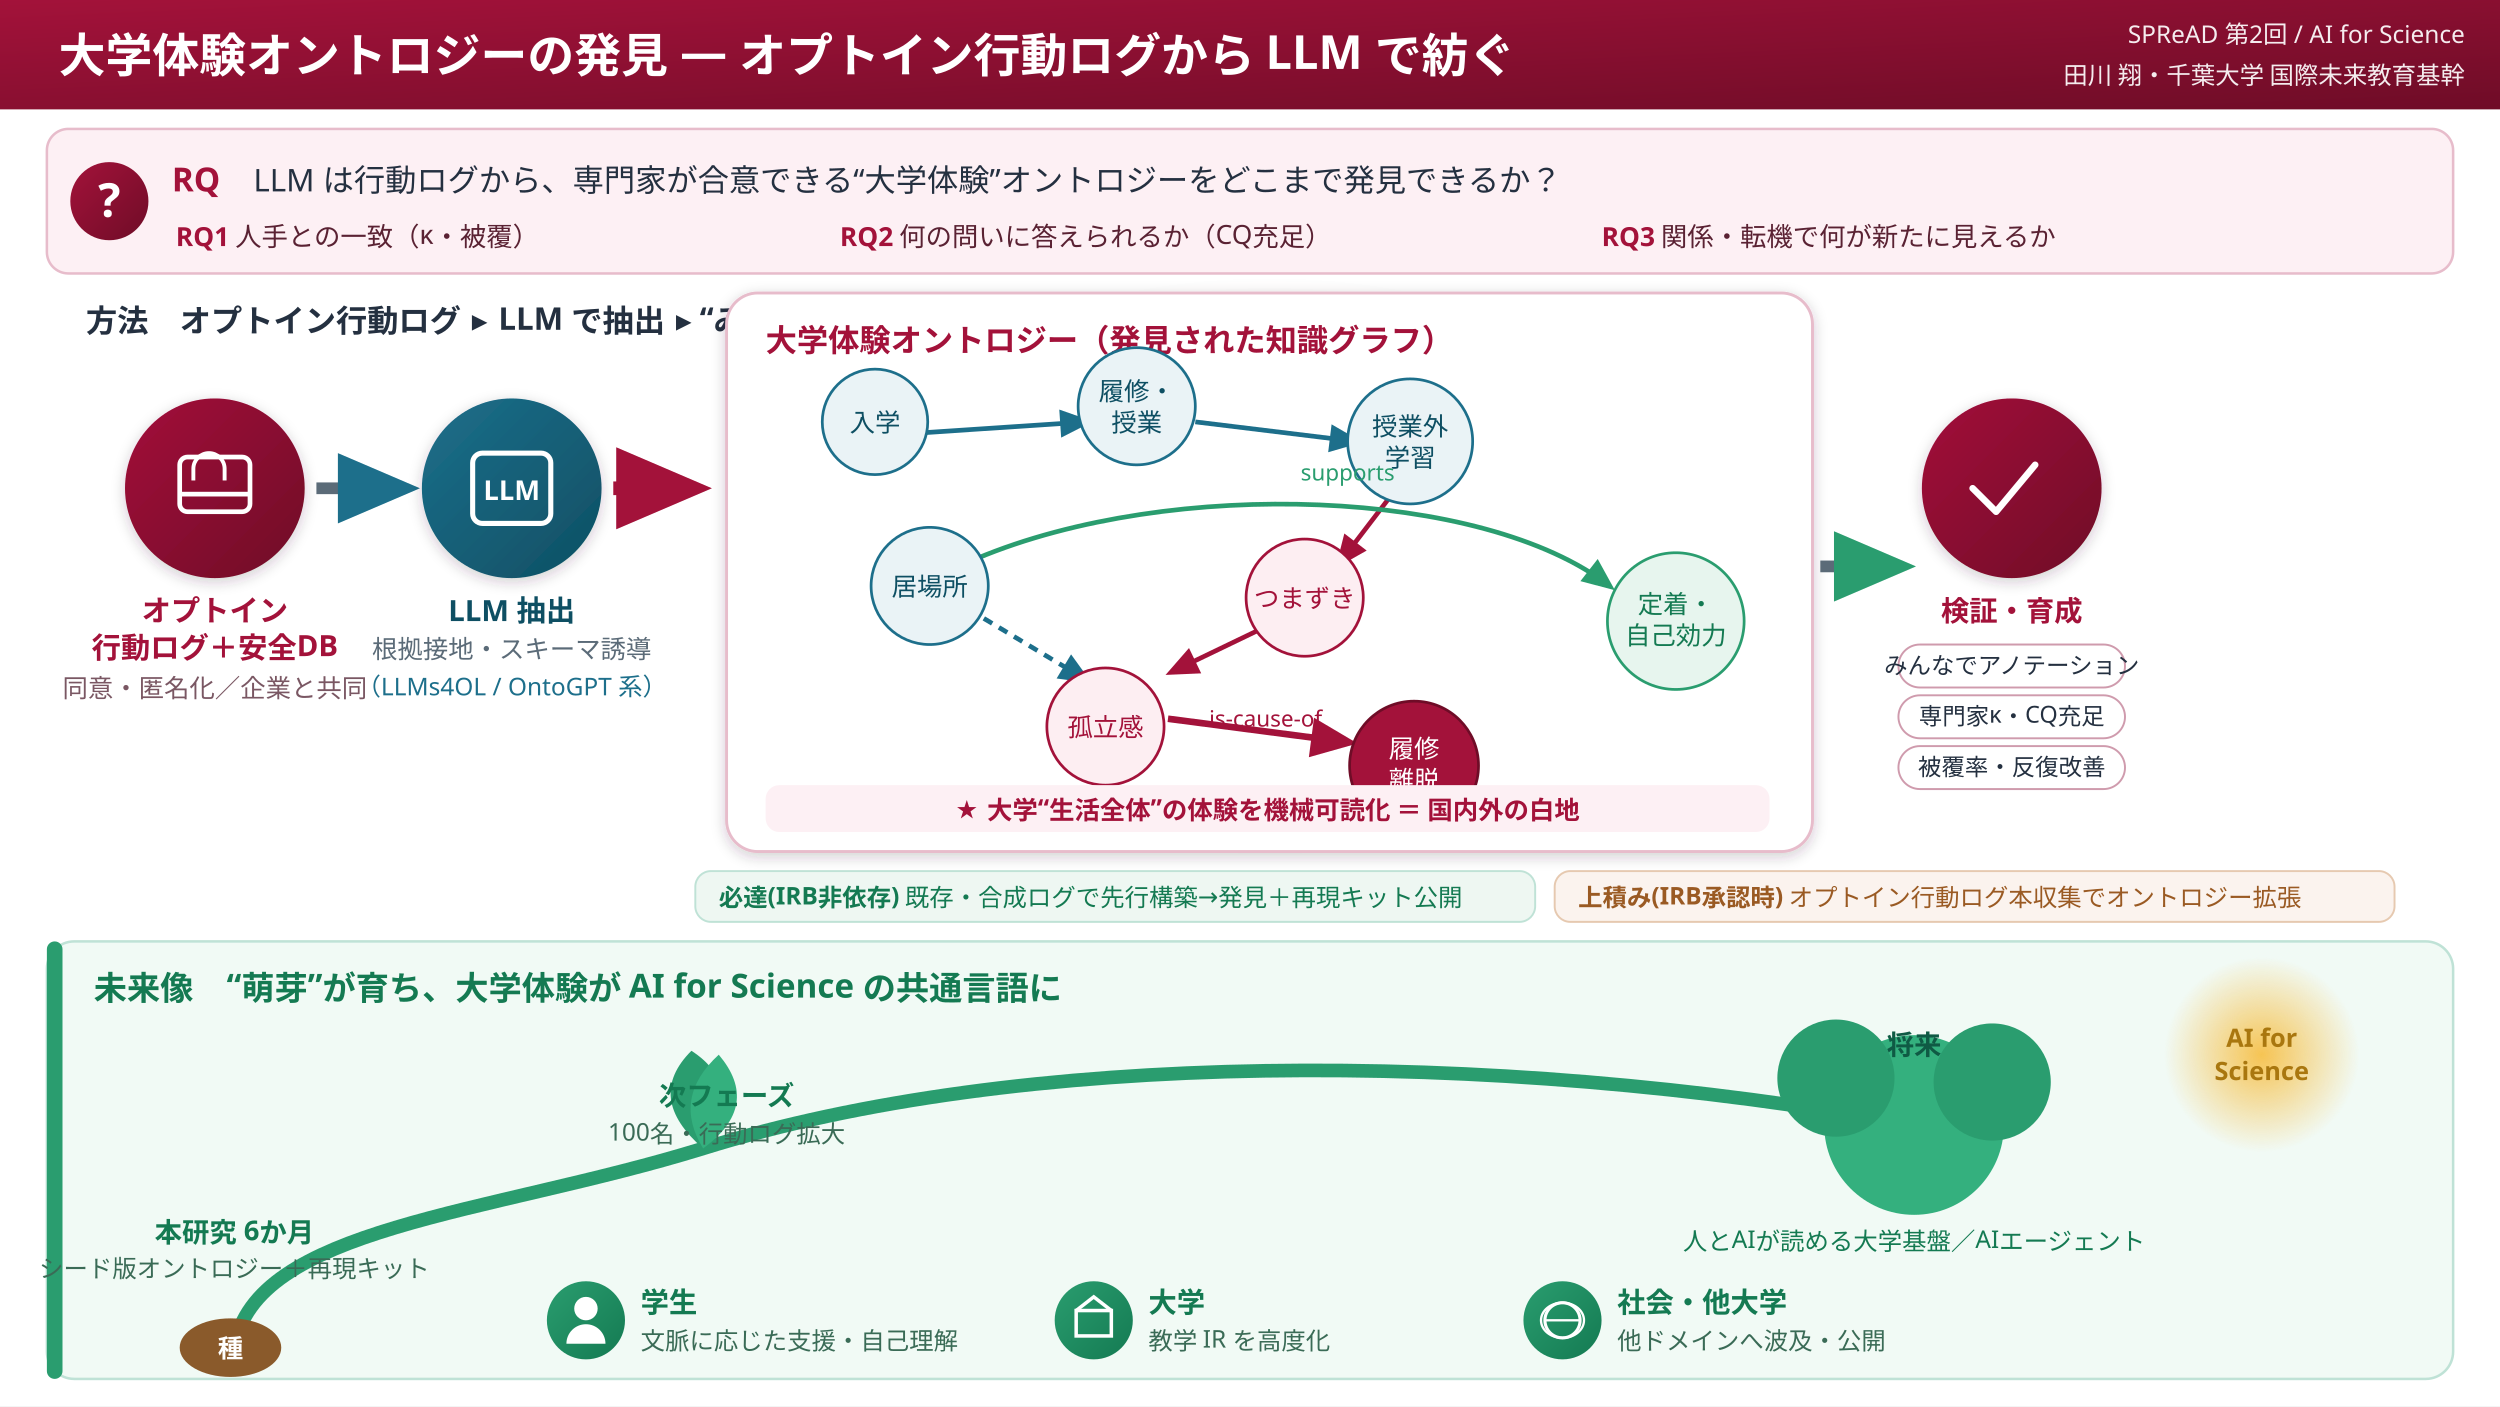
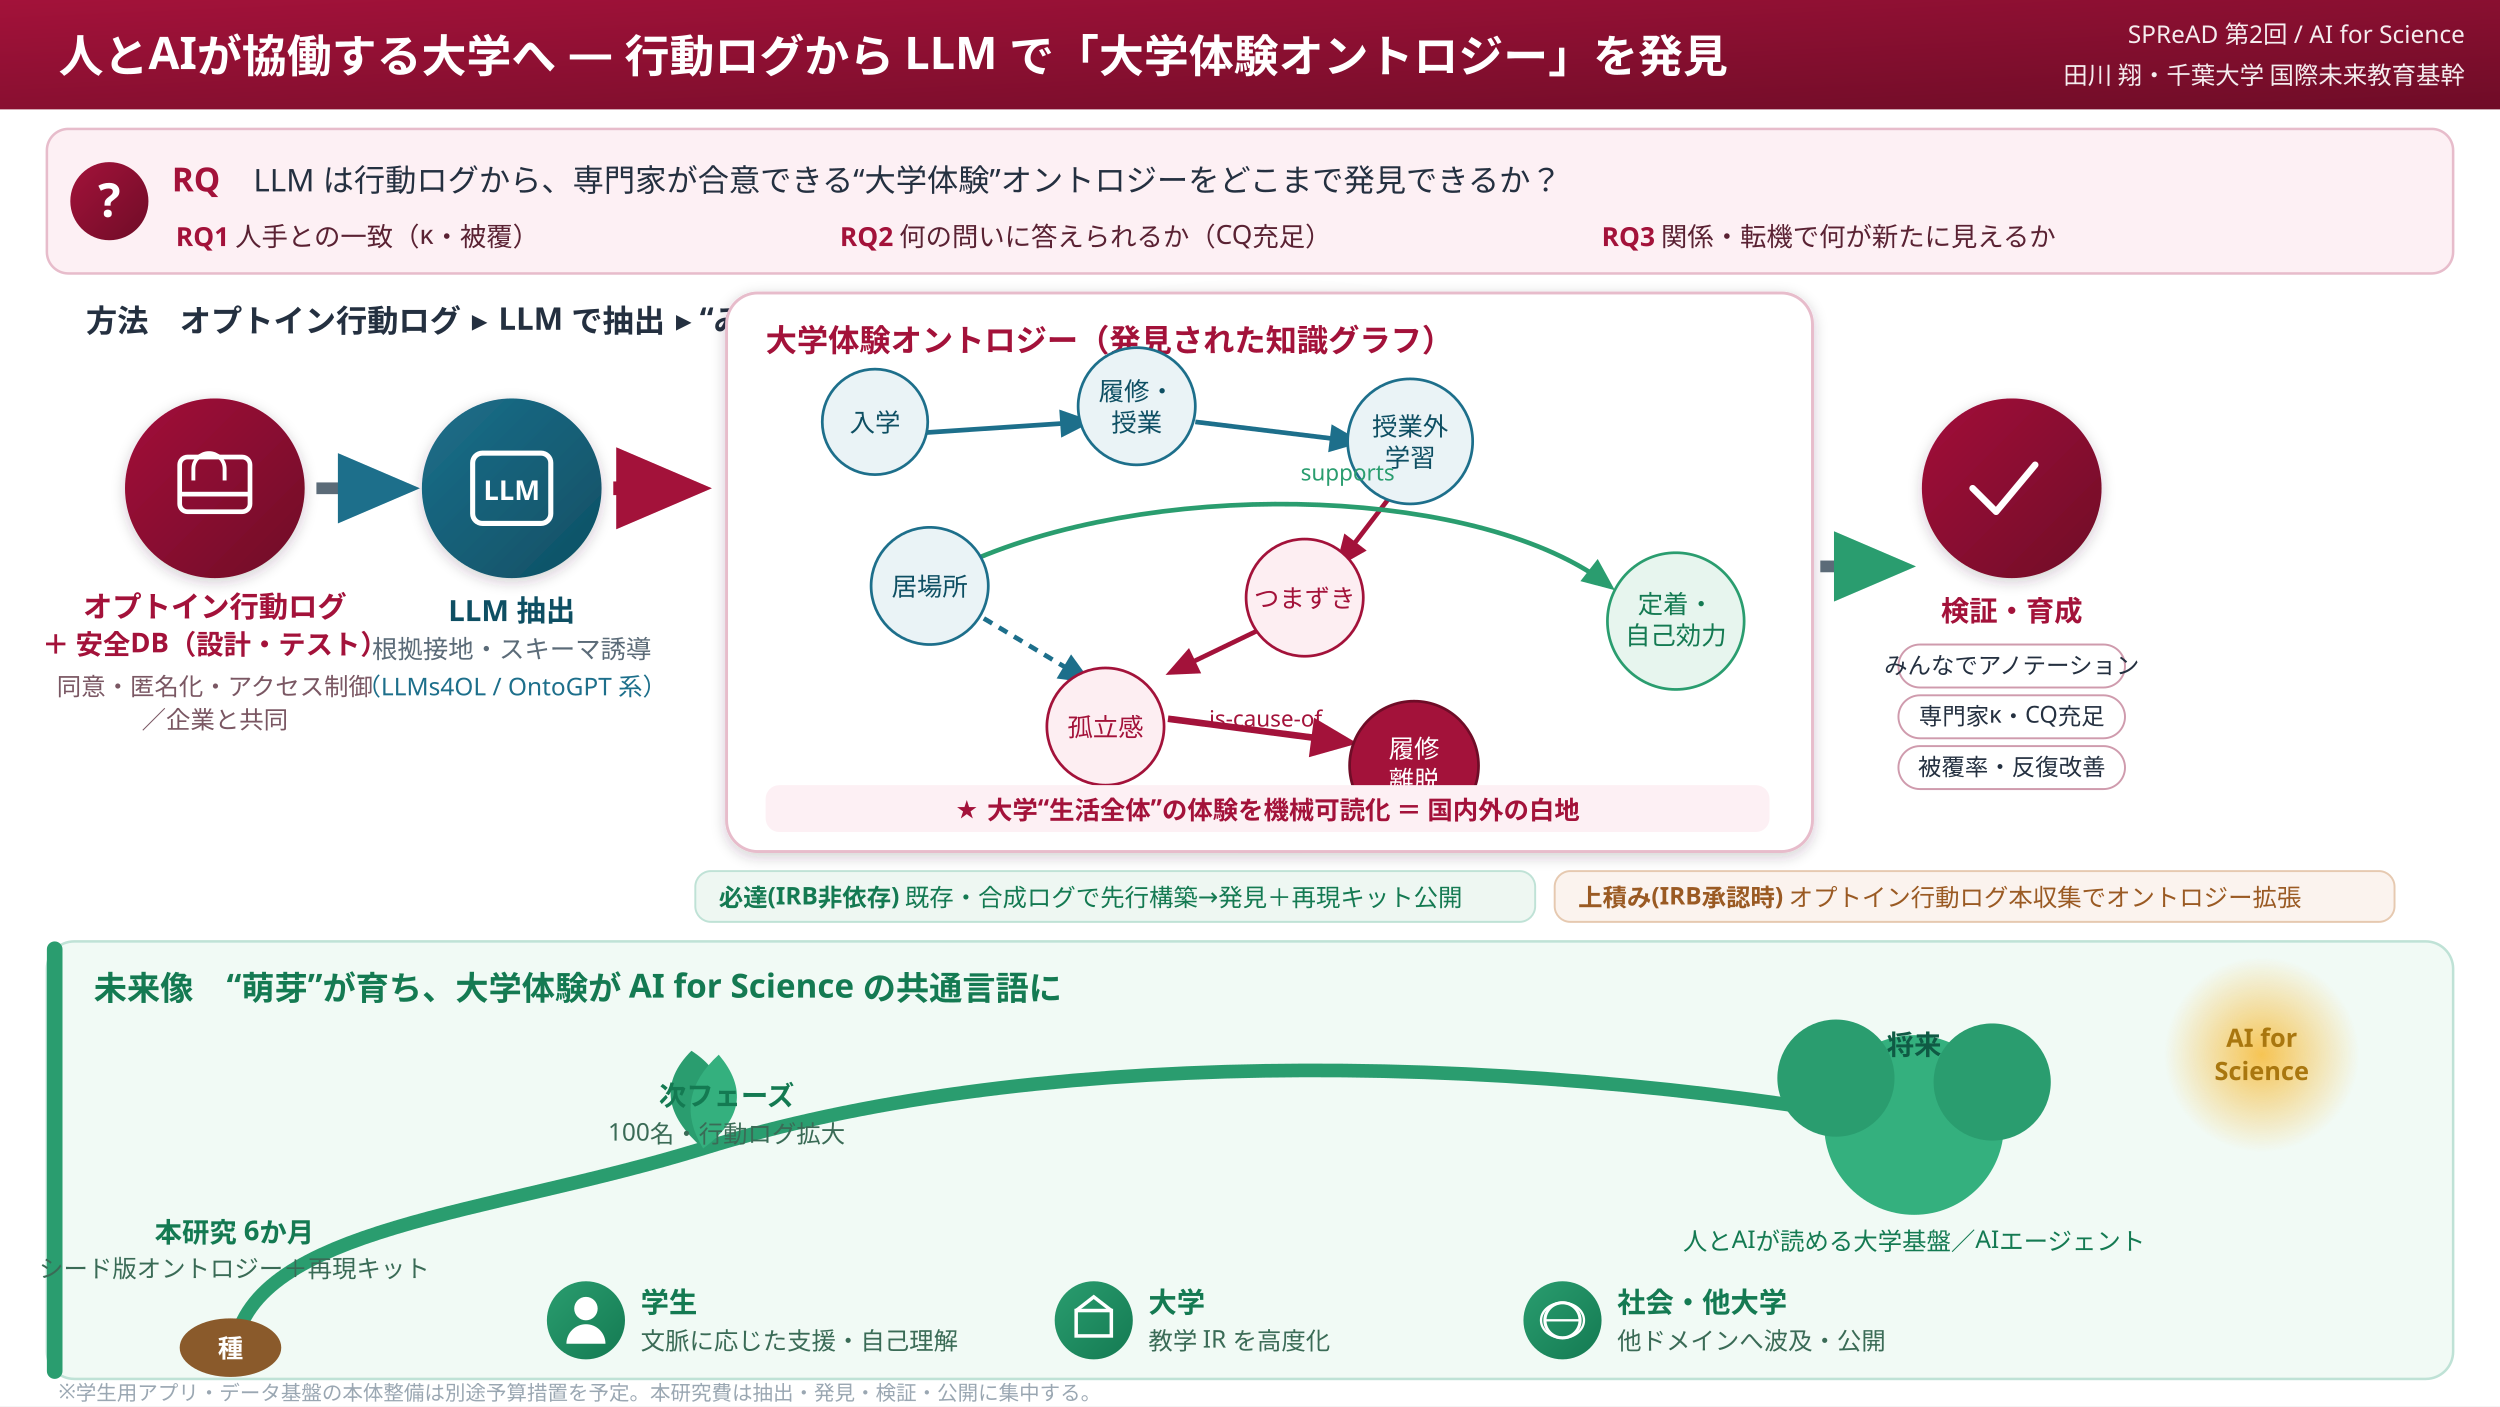
<svg xmlns="http://www.w3.org/2000/svg" viewBox="0 0 1280 720" font-family="'Hiragino Sans','Hiragino Kaku Gothic ProN','Yu Gothic',sans-serif">
  <defs>
    <linearGradient id="gCrim" x1="0" y1="0" x2="1" y2="1">
      <stop offset="0" stop-color="#a3123a" />
      <stop offset="1" stop-color="#6f0c27" />
    </linearGradient>
    <linearGradient id="gTeal" x1="0" y1="0" x2="1" y2="1">
      <stop offset="0" stop-color="#1d6f8b" />
      <stop offset="1" stop-color="#0e4f63" />
    </linearGradient>
    <linearGradient id="gGreen" x1="0" y1="0" x2="1" y2="1">
      <stop offset="0" stop-color="#2a9d6f" />
      <stop offset="1" stop-color="#147a52" />
    </linearGradient>
    <radialGradient id="glow" cx="50%" cy="50%" r="50%">
      <stop offset="0" stop-color="#a3123a" stop-opacity="0.12" />
      <stop offset="1" stop-color="#a3123a" stop-opacity="0" />
    </radialGradient>
    <radialGradient id="sun" cx="50%" cy="50%" r="50%">
      <stop offset="0" stop-color="#f6c14b" stop-opacity="0.95" />
      <stop offset="1" stop-color="#f6c14b" stop-opacity="0" />
    </radialGradient>
    <filter id="sh" x="-30%" y="-30%" width="160%" height="160%">
      <feDropShadow dx="0" dy="2" stdDeviation="3.5" flood-color="#3a2530" flood-opacity="0.22" />
    </filter>
    <marker id="aR" markerWidth="7" markerHeight="7" refX="5.5" refY="3" orient="auto">
      <path d="M0 0 L7 3 L0 6 Z" fill="#a3123a" />
    </marker>
    <marker id="aT" markerWidth="7" markerHeight="7" refX="5.5" refY="3" orient="auto">
      <path d="M0 0 L7 3 L0 6 Z" fill="#1d6f8b" />
    </marker>
    <marker id="aG" markerWidth="7" markerHeight="7" refX="5.5" refY="3" orient="auto">
      <path d="M0 0 L7 3 L0 6 Z" fill="#2a9d6f" />
    </marker>
  </defs>
  <rect width="1280" height="720" fill="#ffffff" />
  <rect x="0" y="0" width="1280" height="56" fill="url(#gCrim)" />
-   <text x="30" y="37" font-size="24" font-weight="700" fill="#ffffff">大学体験オントロジーの発見 ― オプトイン行動ログから LLM で紡ぐ</text>
+   <text x="30" y="37" font-size="23" font-weight="700" fill="#ffffff">人とAIが協働する大学へ ― 行動ログから LLM で「大学体験オントロジー」を発見</text>
  <text x="1262" y="22" font-size="12.5" fill="#ffffff" opacity="0.92" text-anchor="end">SPReAD 第2回 / AI for Science</text>
  <text x="1262" y="43" font-size="12.5" fill="#ffffff" opacity="0.92" text-anchor="end">田川 翔・千葉大学 国際未来教育基幹</text>
  <rect x="24" y="66" width="1232" height="74" rx="11" fill="#fdf0f4" stroke="#e7bccb" stroke-width="1.3" />
  <circle cx="56" cy="103" r="20" fill="url(#gCrim)" />
  <text x="56" y="111" font-size="24" font-weight="700" fill="#ffffff" text-anchor="middle">?</text>
  <text x="88" y="98" font-size="17" font-weight="700" fill="#a3123a">RQ　<tspan fill="#243040" font-weight="400" font-size="16">LLM は行動ログから、専門家が合意できる“大学体験”オントロジーをどこまで発見できるか？</tspan>
  </text>
  <g font-size="13.5" fill="#5a2233">
    <text x="90" y="126">
      <tspan font-weight="700" fill="#a3123a">RQ1</tspan> 人手との一致（κ・被覆）</text>
    <text x="430" y="126">
      <tspan font-weight="700" fill="#a3123a">RQ2</tspan> 何の問いに答えられるか（CQ充足）</text>
    <text x="820" y="126">
      <tspan font-weight="700" fill="#a3123a">RQ3</tspan> 関係・転機で何が新たに見えるか</text>
  </g>
  <text x="44" y="170" font-size="16" font-weight="700" fill="#243040">方法　オプトイン行動ログ ▸ LLM で抽出 ▸ “みんなでアノテーション”＋専門家で検証・育成</text>
  <circle cx="110" cy="250" r="46" fill="url(#gCrim)" filter="url(#sh)" />
  <rect x="92" y="234" width="36" height="28" rx="4" fill="none" stroke="#fff" stroke-width="2.4" />
  <line x1="92" y1="253" x2="128" y2="253" stroke="#fff" stroke-width="2.4" />
  <path d="M99 246 v-6 a8 8 0 0 1 16 0 v6" fill="none" stroke="#fff" stroke-width="2" />
-   <text x="110" y="318" font-size="15" font-weight="700" fill="#a3123a" text-anchor="middle">オプトイン</text>
-   <text x="110" y="337" font-size="15" font-weight="700" fill="#a3123a" text-anchor="middle">行動ログ＋安全DB</text>
-   <text x="110" y="357" font-size="13" fill="#7a5763" text-anchor="middle">同意・匿名化／企業と共同</text>
+   <text x="110" y="316" font-size="15" font-weight="700" fill="#a3123a" text-anchor="middle">オプトイン行動ログ</text>
+   <text x="110" y="335" font-size="14" font-weight="700" fill="#a3123a" text-anchor="middle">＋ 安全DB（設計・テスト）</text>
+   <text x="110" y="356" font-size="12.5" fill="#7a5763" text-anchor="middle">同意・匿名化・アクセス制御</text>
+   <text x="110" y="373" font-size="12.5" fill="#7a5763" text-anchor="middle">／企業と共同</text>
  <path d="M162 250 h44" fill="none" stroke="#5b6b78" stroke-width="6" marker-end="url(#aT)" />
  <circle cx="262" cy="250" r="46" fill="url(#gTeal)" filter="url(#sh)" />
  <rect x="242" y="232" width="40" height="36" rx="5" fill="none" stroke="#fff" stroke-width="2.6" />
  <text x="262" y="256" font-size="14" font-weight="700" fill="#fff" text-anchor="middle">LLM</text>
  <text x="262" y="318" font-size="15" font-weight="700" fill="#0e4f63" text-anchor="middle">LLM 抽出</text>
  <text x="262" y="337" font-size="13" fill="#5b6b78" text-anchor="middle">根拠接地・スキーマ誘導</text>
  <text x="262" y="356" font-size="12.5" fill="#1d6f8b" text-anchor="middle">（LLMs4OL / OntoGPT 系）</text>
  <path d="M314 250 h40" fill="none" stroke="#a3123a" stroke-width="7" marker-end="url(#aR)" />
  <ellipse cx="650" cy="290" rx="240" ry="150" fill="url(#glow)" />
  <rect x="372" y="150" width="556" height="286" rx="16" fill="#ffffff" stroke="#e7bccb" stroke-width="1.5" filter="url(#sh)" />
  <text x="392" y="180" font-size="16" font-weight="700" fill="#a3123a">大学体験オントロジー（発見された知識グラフ）</text>
  <g stroke-width="2.4" fill="none">
    <line x1="466" y1="222" x2="556" y2="216" stroke="#1d6f8b" marker-end="url(#aT)" />
    <line x1="612" y1="216" x2="694" y2="226" stroke="#1d6f8b" marker-end="url(#aT)" />
    <line x1="712" y1="254" x2="686" y2="288" stroke="#a3123a" marker-end="url(#aR)" />
    <line x1="654" y1="318" x2="600" y2="344" stroke="#a3123a" marker-end="url(#aR)" />
    <line x1="598" y1="368" x2="690" y2="380" stroke="#a3123a" stroke-width="3.4" marker-end="url(#aR)" />
    <path d="M500 286 C 600 244 760 250 824 300" stroke="#2a9d6f" marker-end="url(#aG)" />
    <line x1="496" y1="312" x2="556" y2="348" stroke="#1d6f8b" stroke-dasharray="5 4" marker-end="url(#aT)" />
  </g>
  <g font-size="13" text-anchor="middle">
    <circle cx="448" cy="216" r="27" fill="#eaf3f6" stroke="#1d6f8b" stroke-width="1.4" />
    <text x="448" y="221" fill="#0e4f63">入学</text>
    <circle cx="582" cy="208" r="30" fill="#eaf3f6" stroke="#1d6f8b" stroke-width="1.4" />
    <text x="582" y="205" fill="#0e4f63">履修・</text>
    <text x="582" y="221" fill="#0e4f63">授業</text>
    <circle cx="722" cy="226" r="32" fill="#eaf3f6" stroke="#1d6f8b" stroke-width="1.4" />
    <text x="722" y="223" fill="#0e4f63">授業外</text>
    <text x="722" y="239" fill="#0e4f63">学習</text>
    <circle cx="476" cy="300" r="30" fill="#eaf3f6" stroke="#1d6f8b" stroke-width="1.4" />
    <text x="476" y="305" fill="#0e4f63">居場所</text>
    <circle cx="668" cy="306" r="30" fill="#fdeef2" stroke="#a3123a" stroke-width="1.4" />
    <text x="668" y="311" fill="#a3123a">つまずき</text>
    <circle cx="566" cy="372" r="30" fill="#fdeef2" stroke="#a3123a" stroke-width="1.4" />
    <text x="566" y="377" fill="#a3123a">孤立感</text>
    <circle cx="724" cy="392" r="33" fill="#a3123a" stroke="#6f0c27" stroke-width="1.4" />
    <text x="724" y="388" fill="#fff">履修</text>
    <text x="724" y="404" fill="#fff">離脱</text>
    <circle cx="858" cy="318" r="35" fill="#e7f5ee" stroke="#2a9d6f" stroke-width="1.4" />
    <text x="858" y="314" fill="#147a52">定着・</text>
    <text x="858" y="330" fill="#147a52">自己効力</text>
  </g>
  <text x="648" y="372" font-size="11.5" fill="#a3123a" text-anchor="middle">is-cause-of</text>
  <text x="690" y="246" font-size="11.5" fill="#2a9d6f" text-anchor="middle">supports</text>
  <rect x="392" y="402" width="514" height="24" rx="7" fill="#fdf0f4" />
  <text x="649" y="419" font-size="13" font-weight="700" fill="#a3123a" text-anchor="middle">★ 大学“生活全体”の体験を機械可読化 ＝ 国内外の白地</text>
  <path d="M932 290 h40" fill="none" stroke="#5b6b78" stroke-width="6" marker-end="url(#aG)" />
  <circle cx="1030" cy="250" r="46" fill="url(#gCrim)" filter="url(#sh)" />
  <path d="M1010 250 l12 12 l20 -24" fill="none" stroke="#fff" stroke-width="3.4" stroke-linecap="round" stroke-linejoin="round" />
  <text x="1030" y="318" font-size="14.5" font-weight="700" fill="#a3123a" text-anchor="middle">検証・育成</text>
  <g font-size="12" text-anchor="middle" fill="#243040">
    <rect x="972" y="330" width="116" height="22" rx="11" fill="#fff" stroke="#cf9bad" />
    <text x="1030" y="345">みんなでアノテーション</text>
    <rect x="972" y="356" width="116" height="22" rx="11" fill="#fff" stroke="#cf9bad" />
    <text x="1030" y="371">専門家κ・CQ充足</text>
    <rect x="972" y="382" width="116" height="22" rx="11" fill="#fff" stroke="#cf9bad" />
    <text x="1030" y="397">被覆率・反復改善</text>
  </g>
  <rect x="356" y="446" width="430" height="26" rx="8" fill="#eef7f2" stroke="#bfe2d6" />
  <text x="368" y="464" font-size="12.5" fill="#147a52">
    <tspan font-weight="700">必達(IRB非依存)</tspan> 既存・合成ログで先行構築→発見＋再現キット公開</text>
  <rect x="796" y="446" width="430" height="26" rx="8" fill="#fbf3ee" stroke="#e6c9b0" />
  <text x="808" y="464" font-size="12.5" fill="#9a5a23">
    <tspan font-weight="700">上積み(IRB承認時)</tspan> オプトイン行動ログ本収集でオントロジー拡張</text>
  <rect x="24" y="482" width="1232" height="224" rx="14" fill="#f1faf5" stroke="#bfe2d6" stroke-width="1.3" />
  <rect x="24" y="482" width="8" height="224" rx="4" fill="#2a9d6f" />
  <text x="48" y="512" font-size="17" font-weight="700" fill="#147a52">未来像　“萌芽”が育ち、大学体験が AI for Science の共通言語に</text>
  <circle cx="1158" cy="540" r="50" fill="url(#sun)" />
  <text x="1158" y="536" font-size="13" font-weight="700" fill="#a9770f" text-anchor="middle">AI for</text>
  <text x="1158" y="553" font-size="13" font-weight="700" fill="#a9770f" text-anchor="middle">Science</text>
  <path d="M120 690 C 130 628 250 622 360 588 C 520 538 760 536 980 576" fill="none" stroke="#2a9d6f" stroke-width="7" />
  <ellipse cx="118" cy="690" rx="26" ry="15" fill="#8a5a2b" />
  <text x="118" y="695" font-size="13" font-weight="700" fill="#fff" text-anchor="middle">種</text>
  <path d="M360 588 q-30 -26 -6 -50 q28 18 6 50" fill="#2a9d6f" />
  <path d="M360 588 q30 -22 8 -48 q-24 22 -8 48" fill="#34b07e" />
  <circle cx="980" cy="576" r="46" fill="#34b07e" />
  <circle cx="940" cy="552" r="30" fill="#2a9d6f" />
  <circle cx="1020" cy="554" r="30" fill="#2a9d6f" />
  <text x="120" y="636" font-size="14" font-weight="700" fill="#147a52" text-anchor="middle">本研究 6か月</text>
  <text x="120" y="654" font-size="12.5" fill="#3a6b56" text-anchor="middle">シード版オントロジー＋再現キット</text>
  <text x="372" y="566" font-size="14" font-weight="700" fill="#147a52" text-anchor="middle">次フェーズ</text>
  <text x="372" y="584" font-size="12.5" fill="#3a6b56" text-anchor="middle">100名・行動ログ拡大</text>
  <text x="980" y="540" font-size="14" font-weight="700" fill="#0f5a44" text-anchor="middle">将来</text>
  <text x="980" y="640" font-size="12.5" fill="#147a52" text-anchor="middle">人とAIが読める大学基盤／AIエージェント</text>
  <circle cx="300" cy="676" r="20" fill="url(#gGreen)" />
  <circle cx="300" cy="670" r="6" fill="#fff" />
  <path d="M290 688 a10 10 0 0 1 20 0" fill="#fff" />
  <text x="328" y="672" font-size="14.5" font-weight="700" fill="#147a52">学生</text>
  <text x="328" y="691" font-size="12.5" fill="#3a6b56">文脈に応じた支援・自己理解</text>
  <circle cx="560" cy="676" r="20" fill="url(#gGreen)" />
  <rect x="551" y="671" width="18" height="13" fill="none" stroke="#fff" stroke-width="1.8" />
  <path d="M551 671 l9 -7 l9 7" fill="none" stroke="#fff" stroke-width="1.8" />
  <text x="588" y="672" font-size="14.5" font-weight="700" fill="#147a52">大学</text>
  <text x="588" y="691" font-size="12.5" fill="#3a6b56">教学 IR を高度化</text>
  <circle cx="800" cy="676" r="20" fill="url(#gGreen)" />
  <circle cx="800" cy="676" r="9" fill="none" stroke="#fff" stroke-width="1.6" />
  <path d="M791 676 h18 M800 667 a11 9 0 0 0 0 18 a11 9 0 0 0 0 -18" fill="none" stroke="#fff" stroke-width="1.2" />
  <text x="828" y="672" font-size="14.5" font-weight="700" fill="#147a52">社会・他大学</text>
  <text x="828" y="691" font-size="12.5" fill="#3a6b56">他ドメインへ波及・公開</text>
+   <text x="30" y="716" font-size="10.5" fill="#9aa7b2">※学生用アプリ・データ基盤の本体整備は別途予算措置を予定。本研究費は抽出・発見・検証・公開に集中する。</text>
</svg>
